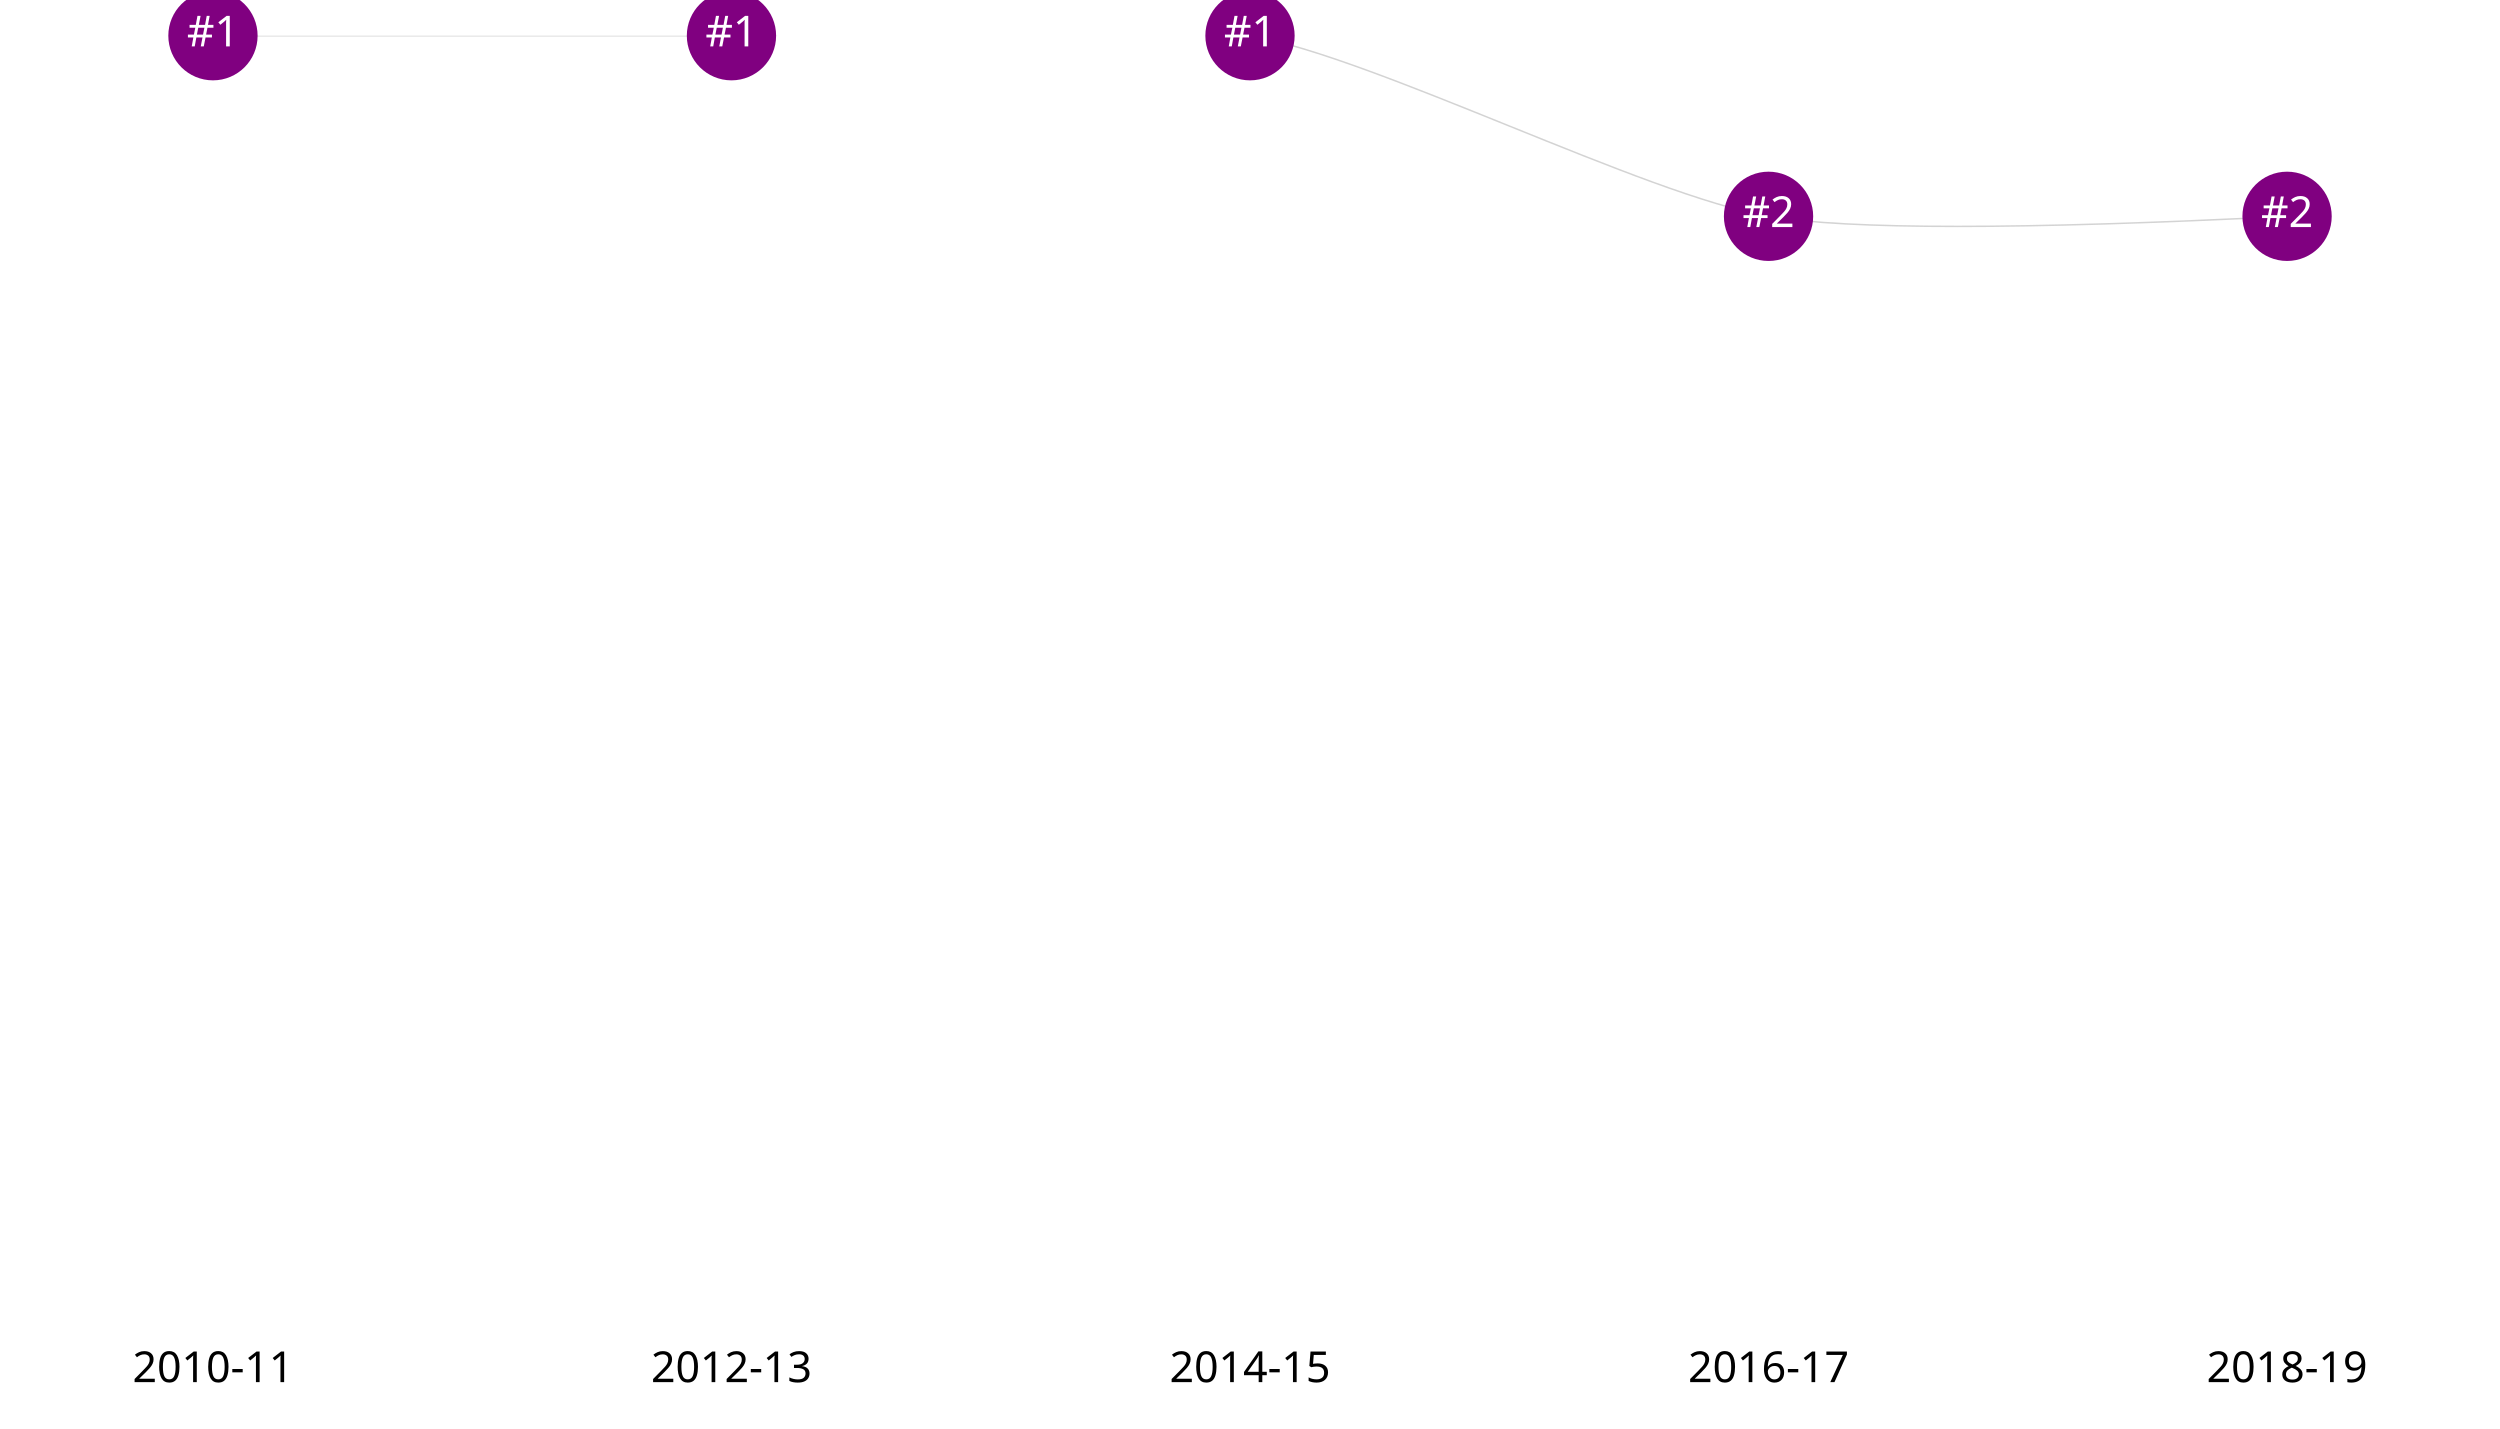
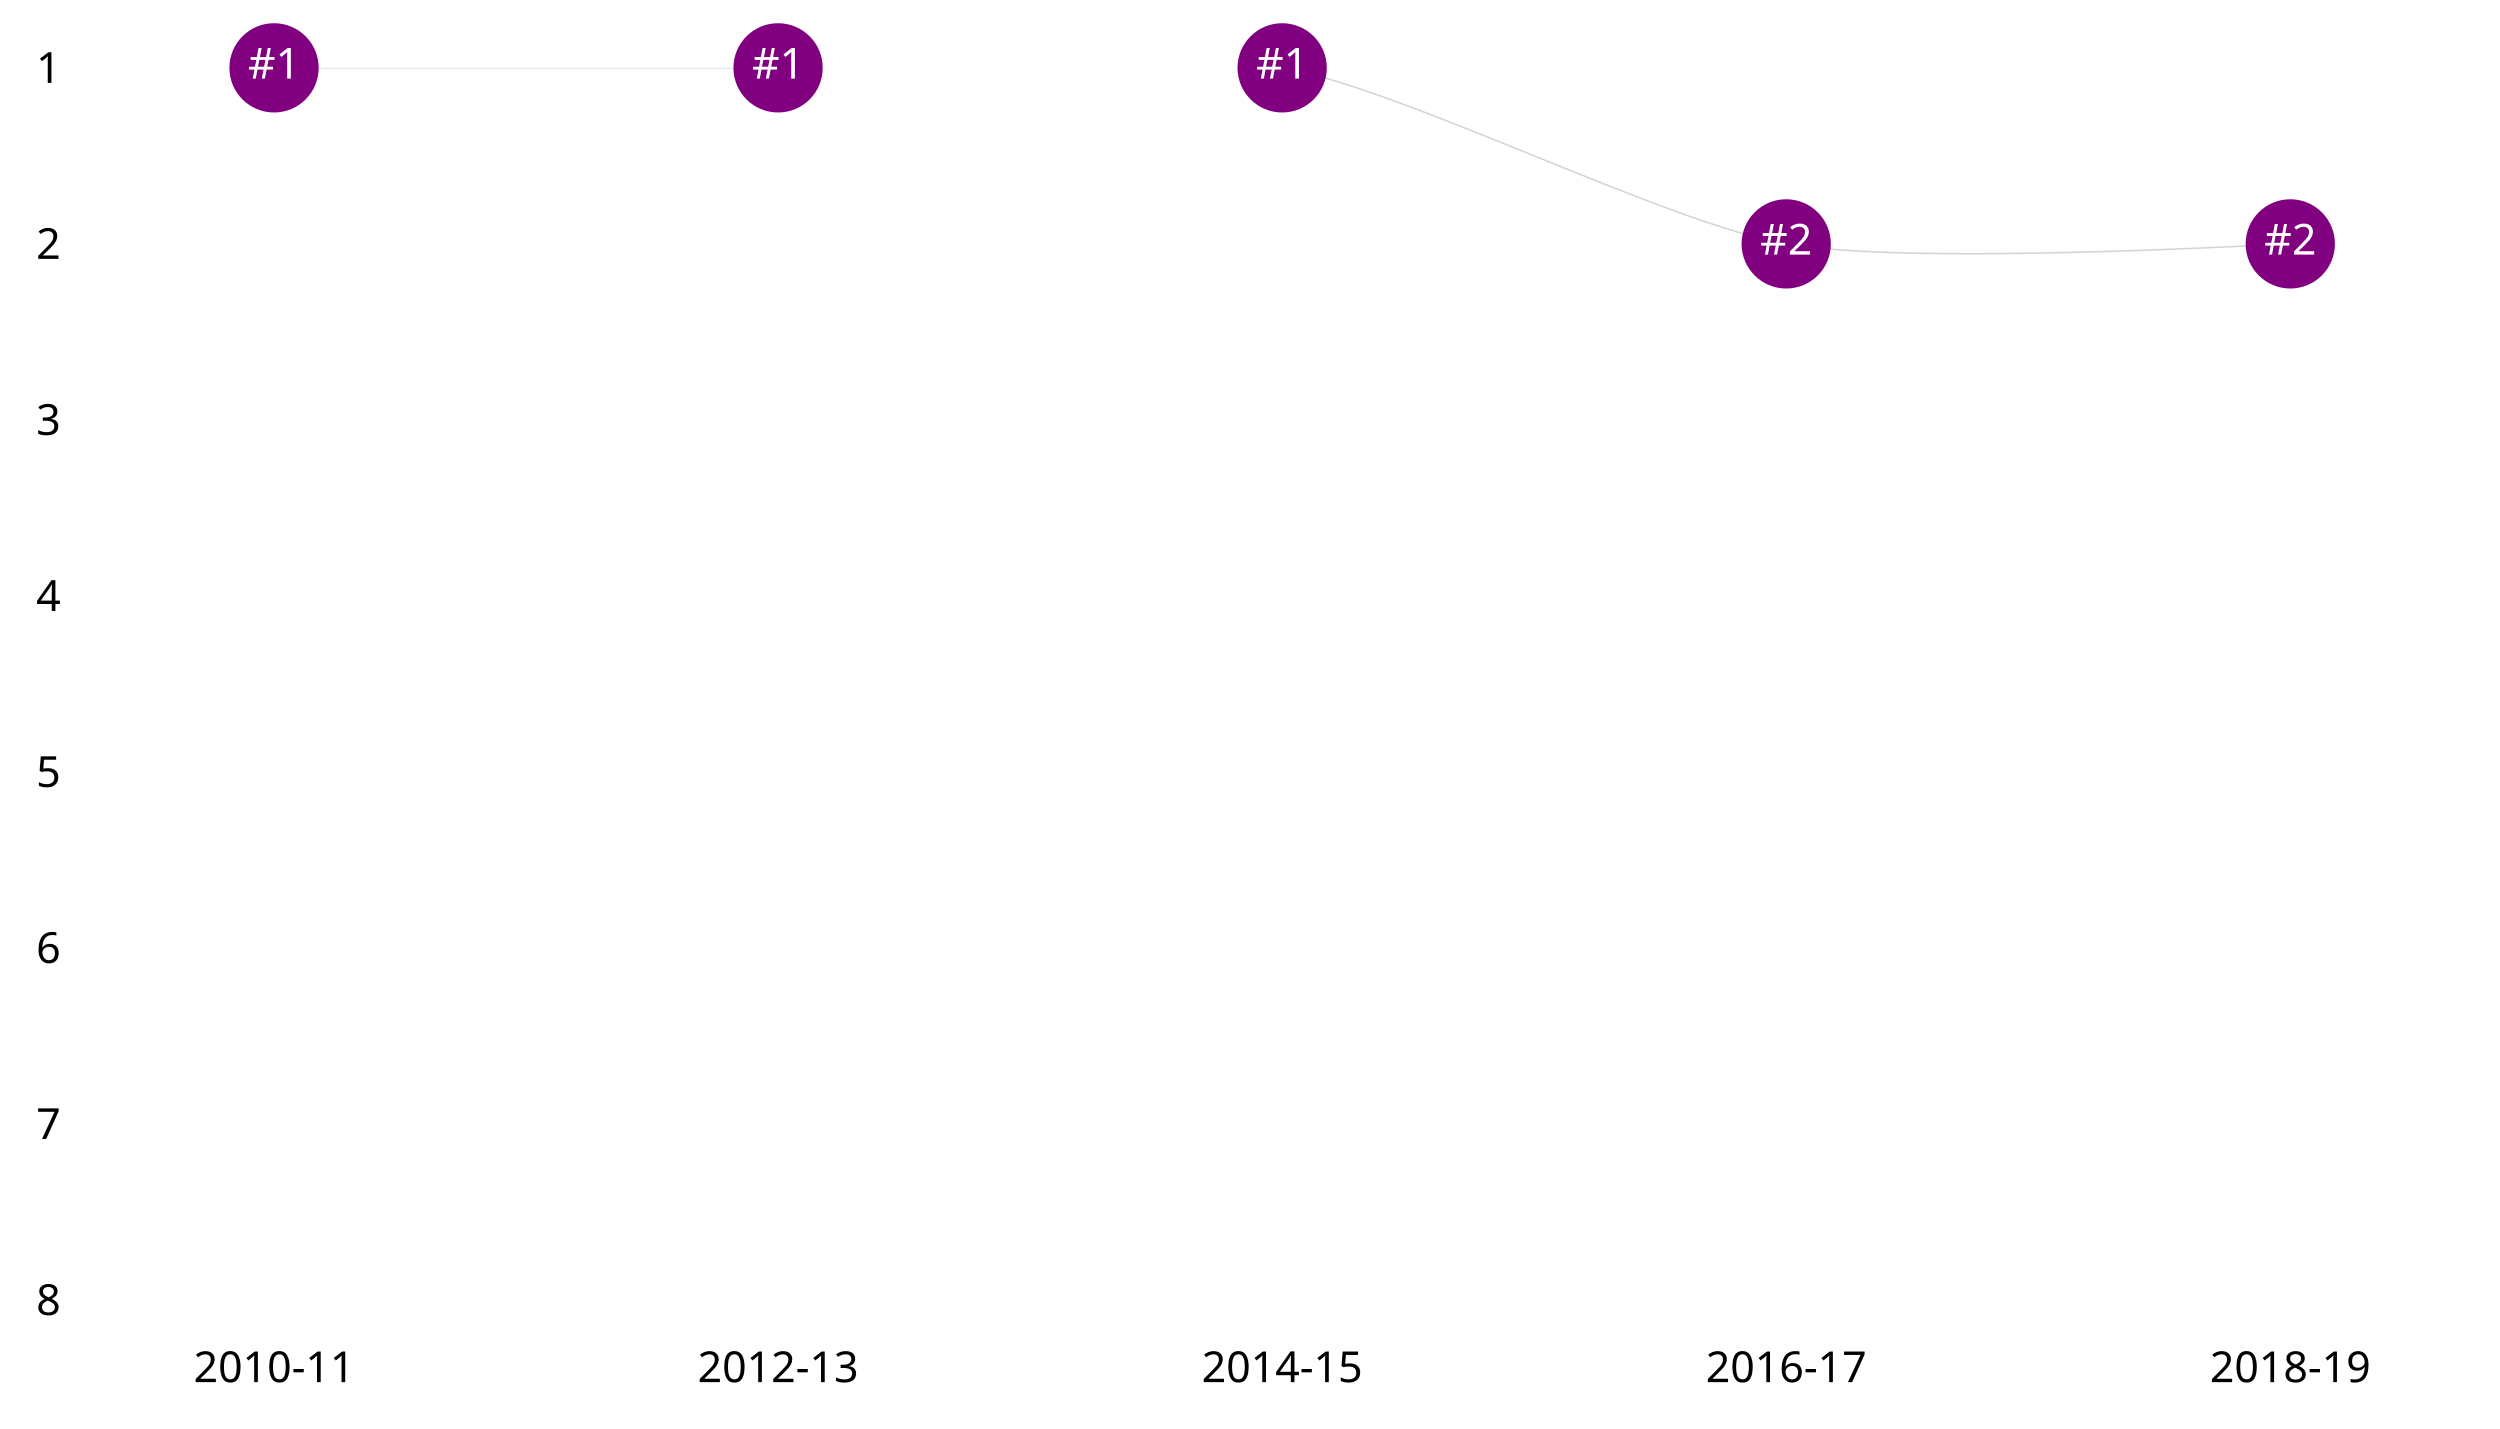
<svg xmlns="http://www.w3.org/2000/svg" class="main-svg" width="16535.433" height="9448.819" style="" viewBox="0 0 700 400">
  <rect x="0" y="0" width="700" height="400" style="fill: rgb(255, 255, 255); fill-opacity: 1;" />
-   <defs id="defs-5ee2d3">
+   <defs id="defs-c62f01">
    <g class="clips">
-       <clipPath id="clip5ee2d3xyplot" class="plotclip">
-         <rect width="680" height="354" />
+       <clipPath id="clipc62f01xyplot" class="plotclip">
+         <rect width="662" height="345" />
      </clipPath>
-       <clipPath class="axesclip" id="clip5ee2d3x">
-         <rect x="10" y="0" width="680" height="400" />
+       <clipPath class="axesclip" id="clipc62f01x">
+         <rect x="28" y="0" width="662" height="400" />
      </clipPath>
-       <clipPath class="axesclip" id="clip5ee2d3y">
-         <rect x="0" y="10" width="700" height="354" />
+       <clipPath class="axesclip" id="clipc62f01y">
+         <rect x="0" y="19" width="700" height="345" />
      </clipPath>
-       <clipPath class="axesclip" id="clip5ee2d3xy">
-         <rect x="10" y="10" width="680" height="354" />
+       <clipPath class="axesclip" id="clipc62f01xy">
+         <rect x="28" y="19" width="662" height="345" />
      </clipPath>
    </g>
    <g class="gradients" />
    <g class="patterns" />
  </defs>
  <g class="bglayer">
-     <rect class="bg" x="0" y="0" width="700" height="374" style="fill: rgb(0, 0, 0); fill-opacity: 0; stroke-width: 0;" />
+     <rect class="bg" x="18" y="9" width="682" height="365" style="fill: rgb(0, 0, 0); fill-opacity: 0; stroke-width: 0;" />
  </g>
  <g class="layer-below">
    <g class="imagelayer" />
    <g class="shapelayer" />
  </g>
  <g class="cartesianlayer">
    <g class="subplot xy">
      <g class="layer-subplot">
        <g class="shapelayer" />
        <g class="imagelayer" />
      </g>
      <g class="gridlayer">
        <g class="x">
-           <path class="xgrid crisp" transform="translate(59.63,0)" d="M0,10v354" style="stroke: rgb(255, 255, 255); stroke-opacity: 1; stroke-width: 1px;" />
-           <path class="xgrid crisp" transform="translate(204.81,0)" d="M0,10v354" style="stroke: rgb(255, 255, 255); stroke-opacity: 1; stroke-width: 1px;" />
-           <path class="xgrid crisp" transform="translate(350,0)" d="M0,10v354" style="stroke: rgb(255, 255, 255); stroke-opacity: 1; stroke-width: 1px;" />
-           <path class="xgrid crisp" transform="translate(495.19,0)" d="M0,10v354" style="stroke: rgb(255, 255, 255); stroke-opacity: 1; stroke-width: 1px;" />
-           <path class="xgrid crisp" transform="translate(640.38,0)" d="M0,10v354" style="stroke: rgb(255, 255, 255); stroke-opacity: 1; stroke-width: 1px;" />
+           <path class="xgrid crisp" transform="translate(76.73,0)" d="M0,19v345" style="stroke: rgb(255, 255, 255); stroke-opacity: 1; stroke-width: 1px;" />
+           <path class="xgrid crisp" transform="translate(217.86,0)" d="M0,19v345" style="stroke: rgb(255, 255, 255); stroke-opacity: 1; stroke-width: 1px;" />
+           <path class="xgrid crisp" transform="translate(359,0)" d="M0,19v345" style="stroke: rgb(255, 255, 255); stroke-opacity: 1; stroke-width: 1px;" />
+           <path class="xgrid crisp" transform="translate(500.14,0)" d="M0,19v345" style="stroke: rgb(255, 255, 255); stroke-opacity: 1; stroke-width: 1px;" />
+           <path class="xgrid crisp" transform="translate(641.28,0)" d="M0,19v345" style="stroke: rgb(255, 255, 255); stroke-opacity: 1; stroke-width: 1px;" />
        </g>
-         <g class="y" />
+         <g class="y">
+           <path class="ygrid crisp" transform="translate(0,314.71)" d="M28,0h662" style="stroke: rgb(255, 255, 255); stroke-opacity: 1; stroke-width: 1px;" />
+           <path class="ygrid crisp" transform="translate(0,265.43)" d="M28,0h662" style="stroke: rgb(255, 255, 255); stroke-opacity: 1; stroke-width: 1px;" />
+           <path class="ygrid crisp" transform="translate(0,216.14)" d="M28,0h662" style="stroke: rgb(255, 255, 255); stroke-opacity: 1; stroke-width: 1px;" />
+           <path class="ygrid crisp" transform="translate(0,166.86)" d="M28,0h662" style="stroke: rgb(255, 255, 255); stroke-opacity: 1; stroke-width: 1px;" />
+           <path class="ygrid crisp" transform="translate(0,117.57)" d="M28,0h662" style="stroke: rgb(255, 255, 255); stroke-opacity: 1; stroke-width: 1px;" />
+           <path class="ygrid crisp" transform="translate(0,68.29)" d="M28,0h662" style="stroke: rgb(255, 255, 255); stroke-opacity: 1; stroke-width: 1px;" />
+         </g>
      </g>
      <g class="zerolinelayer" />
      <path class="xlines-below" />
      <path class="ylines-below" />
      <g class="overlines-below" />
      <g class="xaxislayer-below" />
      <g class="yaxislayer-below" />
      <g class="overaxes-below" />
-       <g class="plot" transform="translate(10,10)">
+       <g class="plot" transform="translate(28,19)">
        <g class="scatterlayer mlayer">
-           <g class="trace scatter trace3d117f" style="stroke-miterlimit: 2; opacity: 1;">
-             <g class="fills" clip-path="url(#clip5ee2d3xyplot)" />
+           <g class="trace scatter traceb1d42b" style="stroke-miterlimit: 2; opacity: 1;">
+             <g class="fills" clip-path="url(#clipc62f01xyplot)" />
            <g class="errorbars" />
            <g class="lines">
-               <path class="js-line" d="M49.63,0Q160.93,0 194.81,0C228.69,0 306.59,-5.65 340,0C374.38,5.82 450.81,44.75 485.19,50.57Q518.6,56.22 630.38,50.57" clip-path="url(#clip5ee2d3xyplot)" style="vector-effect: non-scaling-stroke; fill: none; stroke: rgb(211, 211, 211); stroke-opacity: 1; stroke-width: 10px; opacity: 1;" />
+               <path class="js-line" d="M48.73,0Q156.93,0 189.86,0C222.79,0 298.53,-5.51 331,0C364.42,5.67 438.72,43.62 472.14,49.29Q504.61,54.8 613.28,49.29" clip-path="url(#clipc62f01xyplot)" style="vector-effect: non-scaling-stroke; fill: none; stroke: rgb(211, 211, 211); stroke-opacity: 1; stroke-width: 10px; opacity: 1;" />
            </g>
            <g class="points">
-               <path class="point" transform="translate(49.63,0)" d="M12.5,0A12.5,12.5 0 1,1 0,-12.5A12.5,12.5 0 0,1 12.5,0Z" style="opacity: 1; stroke-width: 0px; fill: rgb(128, 0, 128); fill-opacity: 1;" />
-               <path class="point" transform="translate(194.81,0)" d="M12.5,0A12.5,12.5 0 1,1 0,-12.5A12.5,12.5 0 0,1 12.5,0Z" style="opacity: 1; stroke-width: 0px; fill: rgb(128, 0, 128); fill-opacity: 1;" />
-               <path class="point" transform="translate(340,0)" d="M12.5,0A12.5,12.5 0 1,1 0,-12.5A12.5,12.5 0 0,1 12.5,0Z" style="opacity: 1; stroke-width: 0px; fill: rgb(128, 0, 128); fill-opacity: 1;" />
-               <path class="point" transform="translate(485.19,50.57)" d="M12.5,0A12.5,12.5 0 1,1 0,-12.5A12.5,12.5 0 0,1 12.5,0Z" style="opacity: 1; stroke-width: 0px; fill: rgb(128, 0, 128); fill-opacity: 1;" />
-               <path class="point" transform="translate(630.38,50.57)" d="M12.5,0A12.5,12.5 0 1,1 0,-12.5A12.5,12.5 0 0,1 12.5,0Z" style="opacity: 1; stroke-width: 0px; fill: rgb(128, 0, 128); fill-opacity: 1;" />
+               <path class="point" transform="translate(48.73,0)" d="M12.5,0A12.5,12.5 0 1,1 0,-12.5A12.5,12.5 0 0,1 12.5,0Z" style="opacity: 1; stroke-width: 0px; fill: rgb(128, 0, 128); fill-opacity: 1;" />
+               <path class="point" transform="translate(189.86,0)" d="M12.5,0A12.5,12.5 0 1,1 0,-12.5A12.5,12.5 0 0,1 12.5,0Z" style="opacity: 1; stroke-width: 0px; fill: rgb(128, 0, 128); fill-opacity: 1;" />
+               <path class="point" transform="translate(331,0)" d="M12.5,0A12.5,12.5 0 1,1 0,-12.5A12.5,12.5 0 0,1 12.5,0Z" style="opacity: 1; stroke-width: 0px; fill: rgb(128, 0, 128); fill-opacity: 1;" />
+               <path class="point" transform="translate(472.14,49.29)" d="M12.5,0A12.5,12.5 0 1,1 0,-12.5A12.5,12.5 0 0,1 12.5,0Z" style="opacity: 1; stroke-width: 0px; fill: rgb(128, 0, 128); fill-opacity: 1;" />
+               <path class="point" transform="translate(613.28,49.29)" d="M12.5,0A12.5,12.5 0 1,1 0,-12.5A12.5,12.5 0 0,1 12.5,0Z" style="opacity: 1; stroke-width: 0px; fill: rgb(128, 0, 128); fill-opacity: 1;" />
            </g>
            <g class="text">
              <g class="textpoint" transform="translate(0,3)">
-                 <text x="49.63" y="0" text-anchor="middle" style="font-family: 'Segoe UI Semibold'; font-size: 12px; fill: rgb(255, 255, 255); fill-opacity: 1; white-space: pre;">#1</text>
+                 <text x="48.73" y="0" text-anchor="middle" style="font-family: 'Segoe UI Semibold'; font-size: 12px; fill: rgb(255, 255, 255); fill-opacity: 1; white-space: pre;">#1</text>
              </g>
              <g class="textpoint" transform="translate(0,3)">
-                 <text x="194.81" y="0" text-anchor="middle" style="font-family: 'Segoe UI Semibold'; font-size: 12px; fill: rgb(255, 255, 255); fill-opacity: 1; white-space: pre;">#1</text>
+                 <text x="189.86" y="0" text-anchor="middle" style="font-family: 'Segoe UI Semibold'; font-size: 12px; fill: rgb(255, 255, 255); fill-opacity: 1; white-space: pre;">#1</text>
              </g>
              <g class="textpoint" transform="translate(0,3)">
-                 <text x="340" y="0" text-anchor="middle" style="font-family: 'Segoe UI Semibold'; font-size: 12px; fill: rgb(255, 255, 255); fill-opacity: 1; white-space: pre;">#1</text>
+                 <text x="331" y="0" text-anchor="middle" style="font-family: 'Segoe UI Semibold'; font-size: 12px; fill: rgb(255, 255, 255); fill-opacity: 1; white-space: pre;">#1</text>
              </g>
              <g class="textpoint" transform="translate(0,3)">
-                 <text x="485.19" y="50.57" text-anchor="middle" style="font-family: 'Segoe UI Semibold'; font-size: 12px; fill: rgb(255, 255, 255); fill-opacity: 1; white-space: pre;">#2</text>
+                 <text x="472.14" y="49.29" text-anchor="middle" style="font-family: 'Segoe UI Semibold'; font-size: 12px; fill: rgb(255, 255, 255); fill-opacity: 1; white-space: pre;">#2</text>
              </g>
              <g class="textpoint" transform="translate(0,3)">
-                 <text x="630.38" y="50.57" text-anchor="middle" style="font-family: 'Segoe UI Semibold'; font-size: 12px; fill: rgb(255, 255, 255); fill-opacity: 1; white-space: pre;">#2</text>
+                 <text x="613.28" y="49.29" text-anchor="middle" style="font-family: 'Segoe UI Semibold'; font-size: 12px; fill: rgb(255, 255, 255); fill-opacity: 1; white-space: pre;">#2</text>
              </g>
            </g>
          </g>
        </g>
      </g>
      <g class="overplot" />
      <path class="xlines-above crisp" d="M0,0" style="fill: none;" />
      <path class="ylines-above crisp" d="M0,0" style="fill: none;" />
      <g class="overlines-above" />
      <g class="xaxislayer-above">
        <g class="xtick">
-           <text text-anchor="middle" x="0" y="387" transform="translate(59.63,0)" style="font-family: 'Segoe UI Semibold'; font-size: 12px; fill: rgb(0, 0, 0); fill-opacity: 1; white-space: pre; opacity: 1;">2010-11</text>
+           <text text-anchor="middle" x="0" y="387" transform="translate(76.73,0)" style="font-family: 'Segoe UI Semibold'; font-size: 12px; fill: rgb(0, 0, 0); fill-opacity: 1; white-space: pre; opacity: 1;">2010-11</text>
        </g>
        <g class="xtick">
-           <text text-anchor="middle" x="0" y="387" transform="translate(204.81,0)" style="font-family: 'Segoe UI Semibold'; font-size: 12px; fill: rgb(0, 0, 0); fill-opacity: 1; white-space: pre; opacity: 1;">2012-13</text>
+           <text text-anchor="middle" x="0" y="387" transform="translate(217.86,0)" style="font-family: 'Segoe UI Semibold'; font-size: 12px; fill: rgb(0, 0, 0); fill-opacity: 1; white-space: pre; opacity: 1;">2012-13</text>
        </g>
        <g class="xtick">
-           <text text-anchor="middle" x="0" y="387" transform="translate(350,0)" style="font-family: 'Segoe UI Semibold'; font-size: 12px; fill: rgb(0, 0, 0); fill-opacity: 1; white-space: pre; opacity: 1;">2014-15</text>
+           <text text-anchor="middle" x="0" y="387" transform="translate(359,0)" style="font-family: 'Segoe UI Semibold'; font-size: 12px; fill: rgb(0, 0, 0); fill-opacity: 1; white-space: pre; opacity: 1;">2014-15</text>
        </g>
        <g class="xtick">
-           <text text-anchor="middle" x="0" y="387" transform="translate(495.19,0)" style="font-family: 'Segoe UI Semibold'; font-size: 12px; fill: rgb(0, 0, 0); fill-opacity: 1; white-space: pre; opacity: 1;">2016-17</text>
+           <text text-anchor="middle" x="0" y="387" transform="translate(500.14,0)" style="font-family: 'Segoe UI Semibold'; font-size: 12px; fill: rgb(0, 0, 0); fill-opacity: 1; white-space: pre; opacity: 1;">2016-17</text>
        </g>
        <g class="xtick">
-           <text text-anchor="middle" x="0" y="387" transform="translate(640.38,0)" style="font-family: 'Segoe UI Semibold'; font-size: 12px; fill: rgb(0, 0, 0); fill-opacity: 1; white-space: pre; opacity: 1;">2018-19</text>
+           <text text-anchor="middle" x="0" y="387" transform="translate(641.28,0)" style="font-family: 'Segoe UI Semibold'; font-size: 12px; fill: rgb(0, 0, 0); fill-opacity: 1; white-space: pre; opacity: 1;">2018-19</text>
        </g>
      </g>
-       <g class="yaxislayer-above" />
+       <g class="yaxislayer-above">
+         <g class="ytick">
+           <text text-anchor="end" x="17" y="4.2" transform="translate(0,364)" style="font-family: 'Segoe UI Semibold'; font-size: 12px; fill: rgb(0, 0, 0); fill-opacity: 1; white-space: pre; opacity: 1;">8</text>
+         </g>
+         <g class="ytick">
+           <text text-anchor="end" x="17" y="4.2" style="font-family: 'Segoe UI Semibold'; font-size: 12px; fill: rgb(0, 0, 0); fill-opacity: 1; white-space: pre; opacity: 1;" transform="translate(0,314.71)">7</text>
+         </g>
+         <g class="ytick">
+           <text text-anchor="end" x="17" y="4.2" style="font-family: 'Segoe UI Semibold'; font-size: 12px; fill: rgb(0, 0, 0); fill-opacity: 1; white-space: pre; opacity: 1;" transform="translate(0,265.43)">6</text>
+         </g>
+         <g class="ytick">
+           <text text-anchor="end" x="17" y="4.2" style="font-family: 'Segoe UI Semibold'; font-size: 12px; fill: rgb(0, 0, 0); fill-opacity: 1; white-space: pre; opacity: 1;" transform="translate(0,216.14)">5</text>
+         </g>
+         <g class="ytick">
+           <text text-anchor="end" x="17" y="4.2" style="font-family: 'Segoe UI Semibold'; font-size: 12px; fill: rgb(0, 0, 0); fill-opacity: 1; white-space: pre; opacity: 1;" transform="translate(0,166.86)">4</text>
+         </g>
+         <g class="ytick">
+           <text text-anchor="end" x="17" y="4.2" style="font-family: 'Segoe UI Semibold'; font-size: 12px; fill: rgb(0, 0, 0); fill-opacity: 1; white-space: pre; opacity: 1;" transform="translate(0,117.57)">3</text>
+         </g>
+         <g class="ytick">
+           <text text-anchor="end" x="17" y="4.2" style="font-family: 'Segoe UI Semibold'; font-size: 12px; fill: rgb(0, 0, 0); fill-opacity: 1; white-space: pre; opacity: 1;" transform="translate(0,68.29)">2</text>
+         </g>
+         <g class="ytick">
+           <text text-anchor="end" x="17" y="4.2" style="font-family: 'Segoe UI Semibold'; font-size: 12px; fill: rgb(0, 0, 0); fill-opacity: 1; white-space: pre; opacity: 1;" transform="translate(0,19)">1</text>
+         </g>
+       </g>
      <g class="overaxes-above" />
    </g>
  </g>
  <g class="polarlayer" />
  <g class="smithlayer" />
  <g class="ternarylayer" />
  <g class="geolayer" />
  <g class="funnelarealayer" />
  <g class="pielayer" />
  <g class="iciclelayer" />
  <g class="treemaplayer" />
  <g class="sunburstlayer" />
  <g class="glimages" />
-   <defs id="topdefs-5ee2d3">
+   <defs id="topdefs-c62f01">
    <g class="clips" />
  </defs>
  <g class="layer-above">
    <g class="imagelayer" />
    <g class="shapelayer" />
  </g>
  <g class="infolayer">
    <g class="g-gtitle" />
    <g class="g-xtitle" />
+     <g class="g-ytitle" />
  </g>
</svg>
